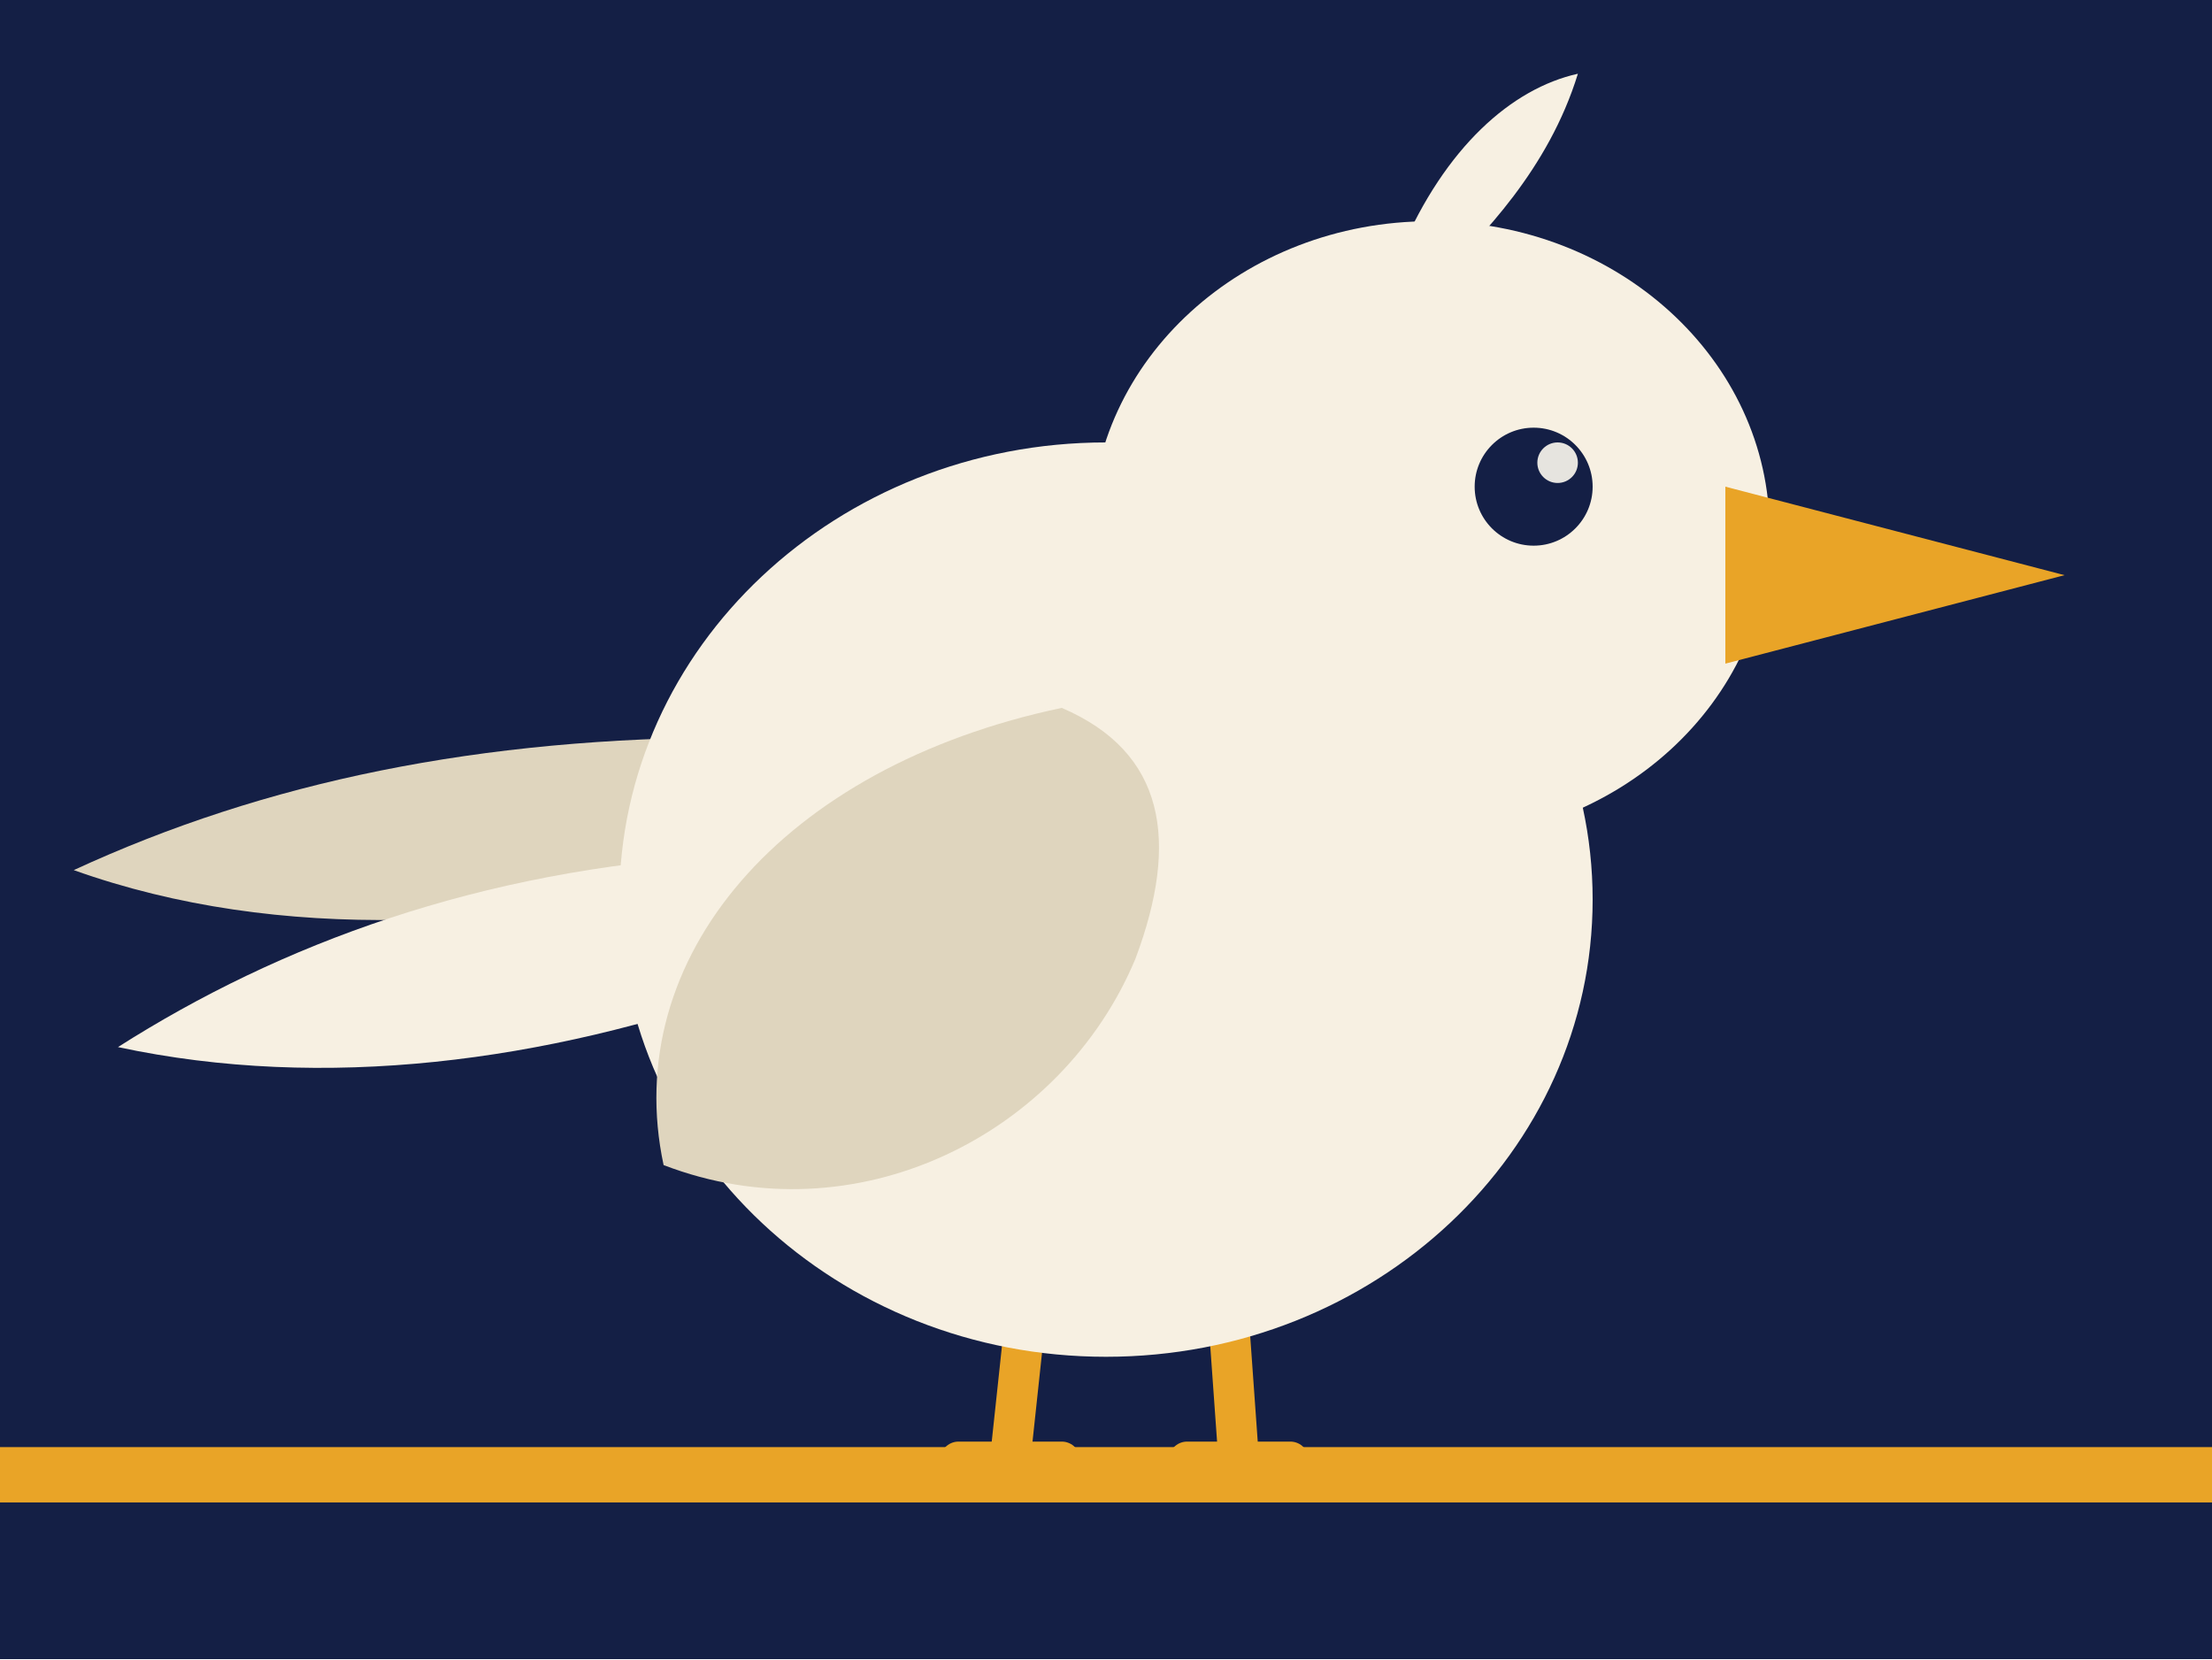
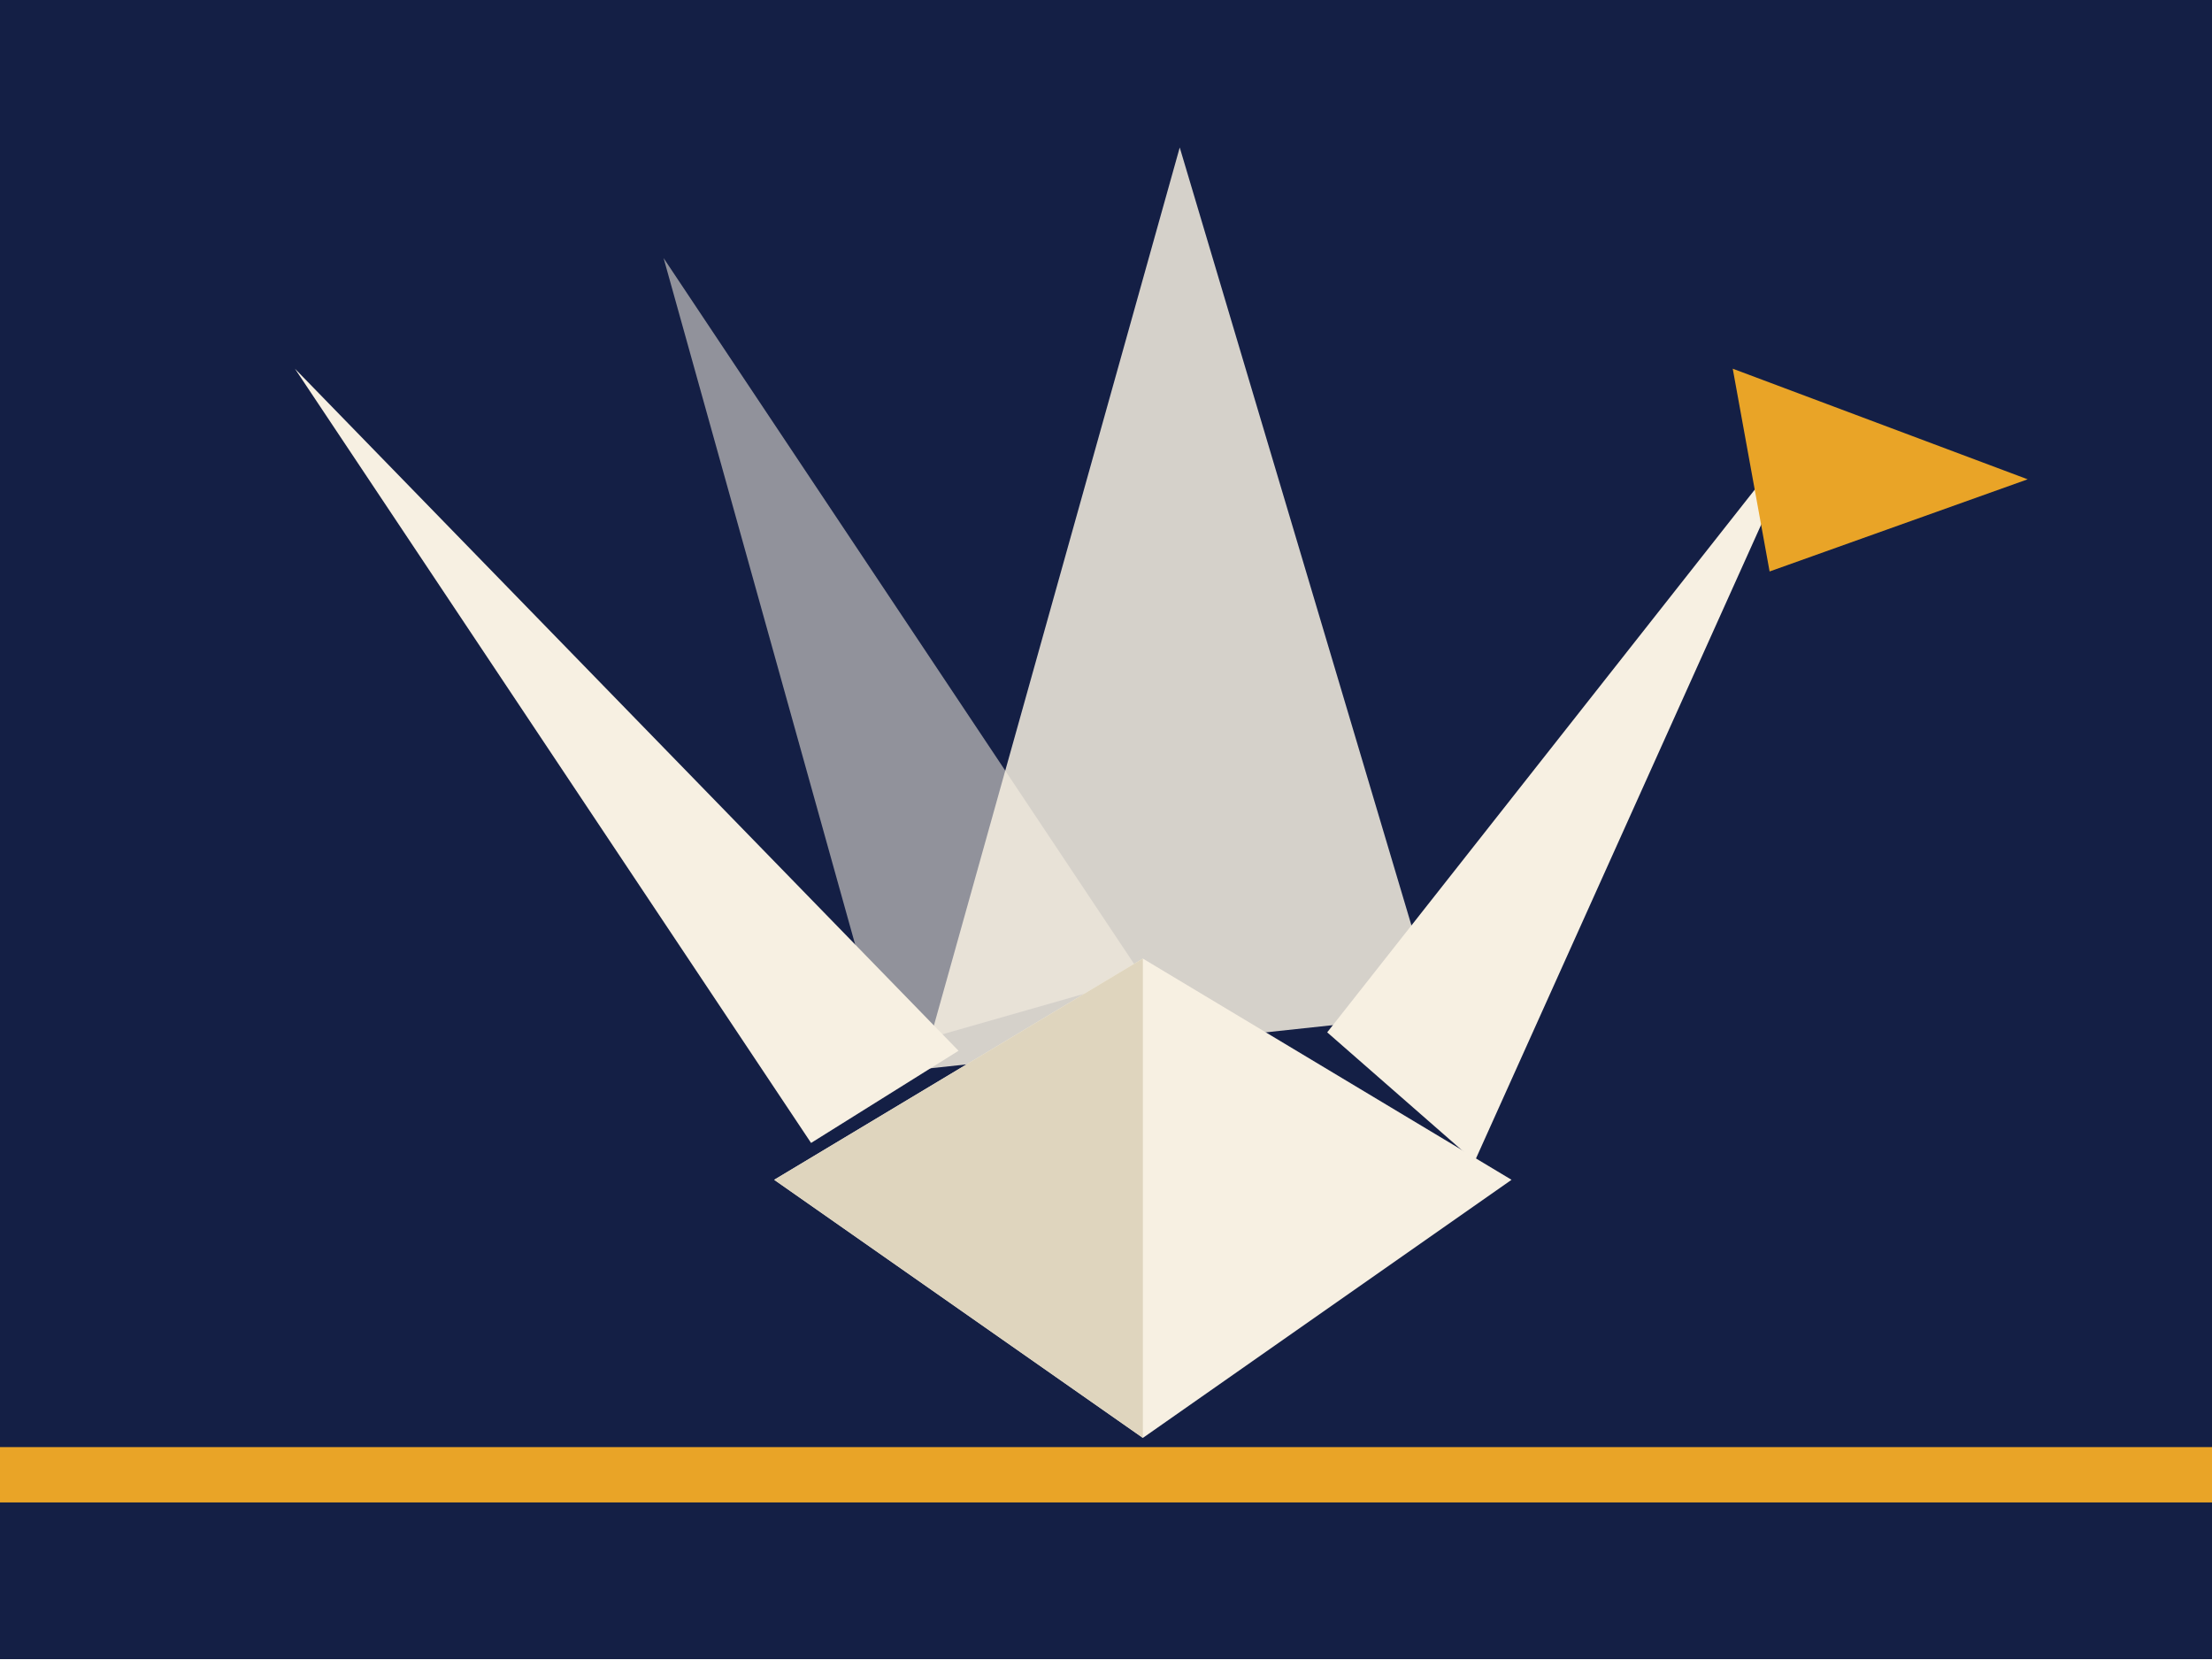
<svg xmlns="http://www.w3.org/2000/svg" width="600" height="450" viewBox="0 0 120 90" role="img" aria-labelledby="title description">
  <rect width="120" height="90" fill="#141F45" />
  <path d="M-4 80 H124" stroke="#E9A427" stroke-width="3" stroke-linecap="round" />
-   <g>
-     <path d="M56 68 L54.8 79.2 M66.4 68 L67.2 79.2" stroke="#E9A427" stroke-width="2.2" stroke-linecap="round" />
-     <path d="M52 79.2 H57.6 M64.4 79.2 H70" stroke="#E9A427" stroke-width="2" stroke-linecap="round" />
-     <path d="M40 40 C26 40 14.4 42.4 4 47.2 C15.2 51.2 28 50.4 40 47.2 Z" fill="#DFD5BE" />
-     <path d="M39.2 46.4 C26 47.2 15.2 51.2 6.4 56.8 C17.6 59.2 29.6 57.6 40.8 53.6 Z" fill="#F7F0E2" />
-     <ellipse cx="60" cy="48.8" rx="26.4" ry="24.8" fill="#F7F0E2" />
-     <path d="M57.6 38.4 C42.4 41.6 33.6 52 36 63.2 C46.4 67.2 57.6 61.6 61.6 52 C64 45.6 63.2 40.8 57.6 38.4 Z" fill="#DFD5BE" />
-     <path d="M76 13.6 C78.4 8 82 4.8 85.6 4 C84 9.2 80.4 12.8 78 15.2 Z" fill="#F7F0E2" />
-     <ellipse cx="77.6" cy="28.8" rx="18.4" ry="16.8" fill="#F7F0E2" />
-     <path d="M93.6 26.4 L112 31.2 L93.6 36 Z" fill="#E9A427" />
-     <circle cx="83.2" cy="26.4" r="3.2" fill="#141F45" />
-     <circle cx="84.5" cy="25.1" r="1.1" fill="#FDF9F0" opacity=".9" />
+   <g fill="#F7F0E2">
+     <polygon points="48,57 36,14 62,53" opacity="0.55" />
+     <polygon points="50,58 64,8 78,55" opacity="0.85" />
+     <polygon points="44,62 16,20 52,57" />
+     <polygon points="42,64 62,52 82,64 62,78" />
+     <polygon points="42,64 62,52 62,78" fill="#DFD5BE" />
+     <polygon points="72,56 98,23 80,63" />
  </g>
+   <polygon points="94,20 110,26 96,31" fill="#E9A427" />
</svg>
